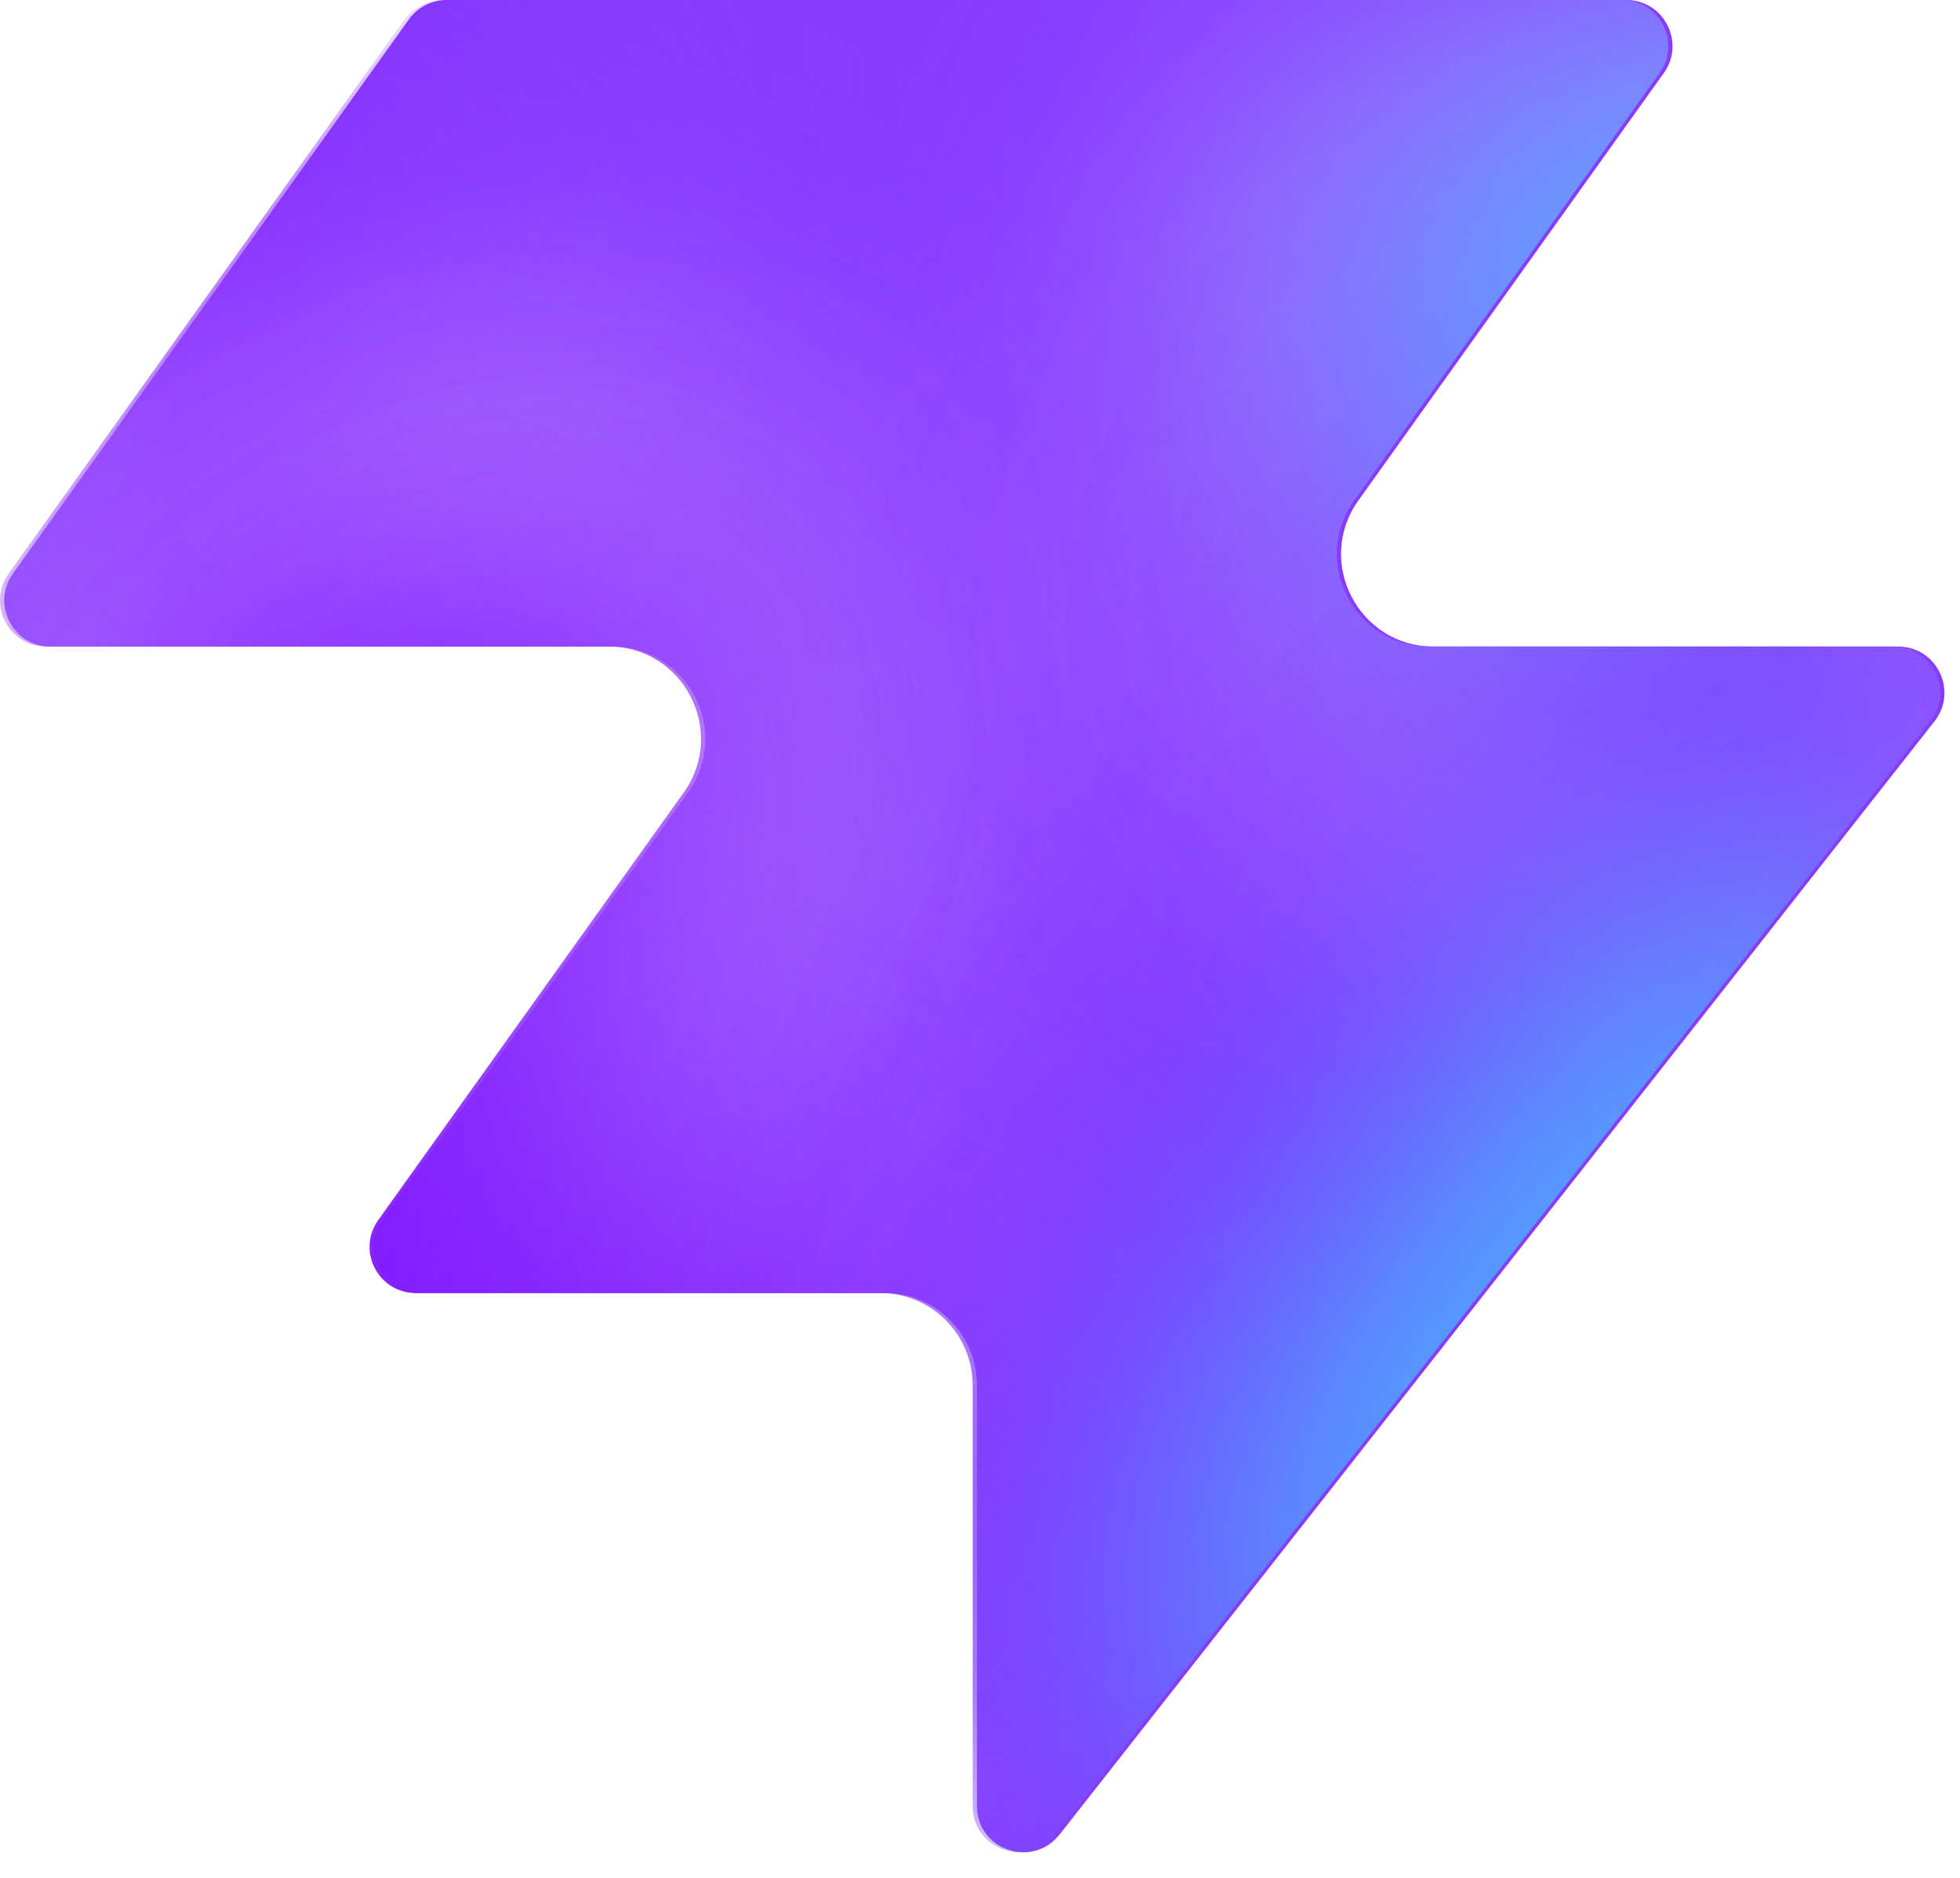
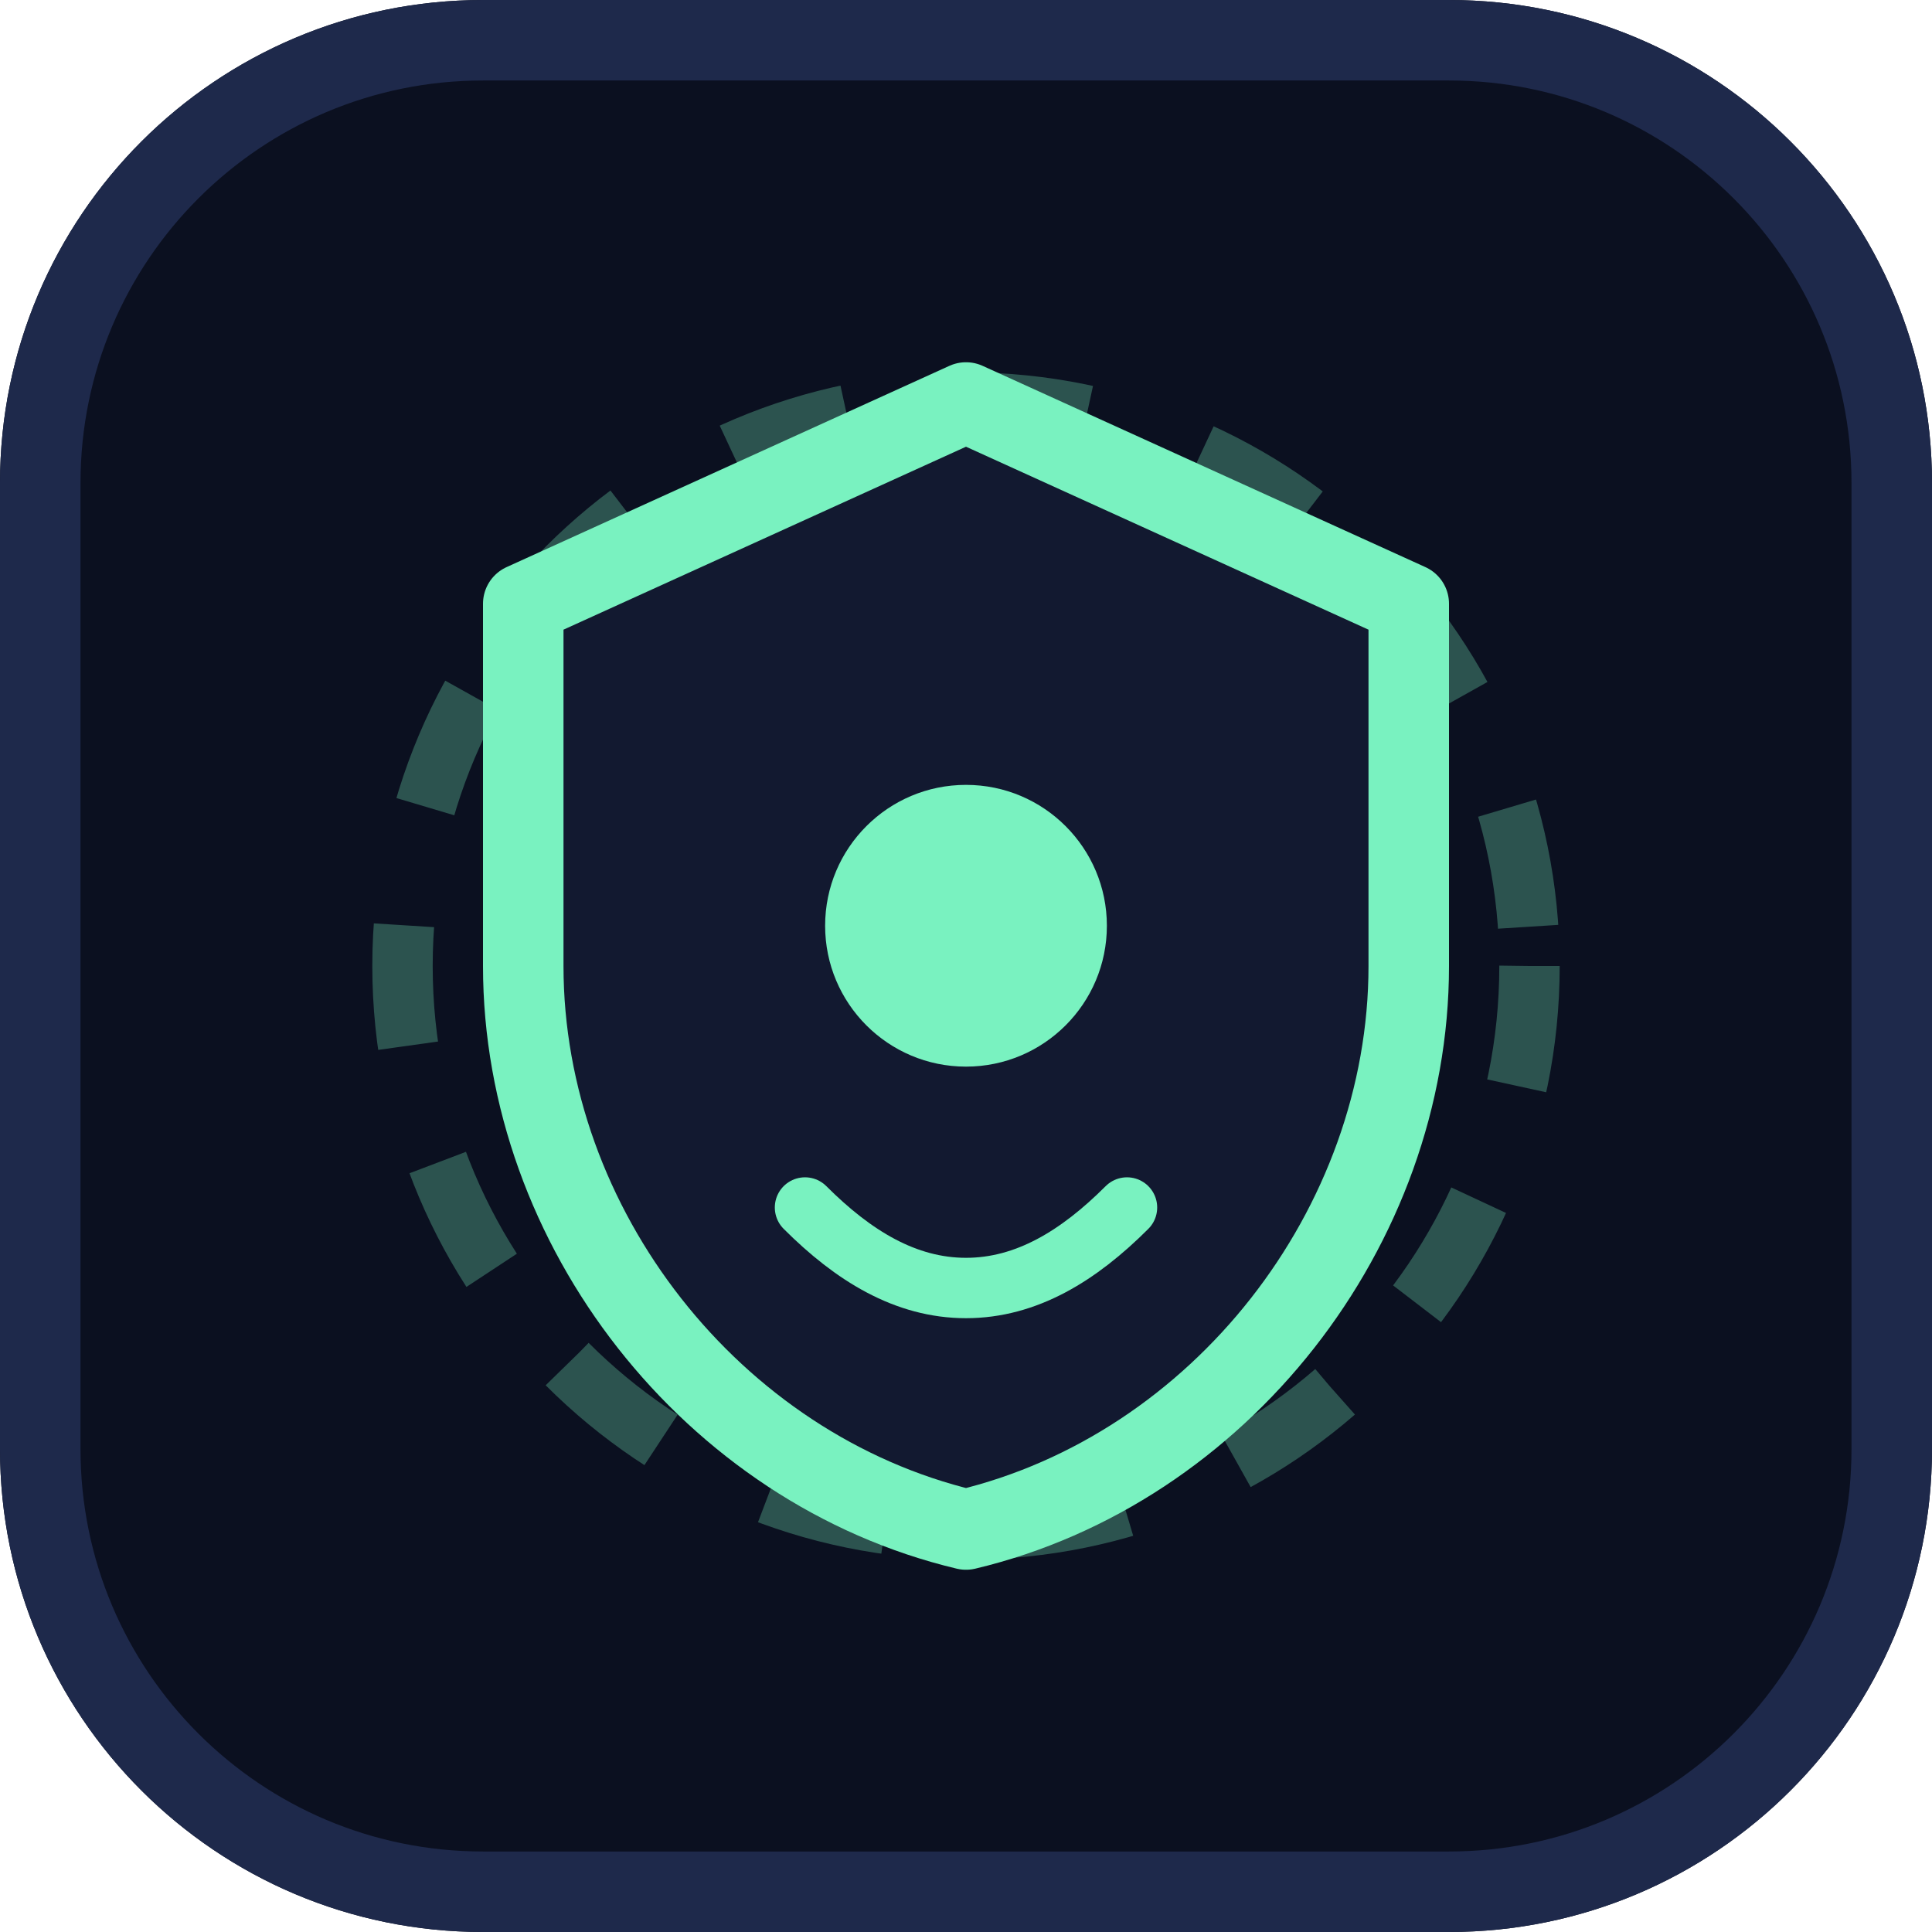
- <svg xmlns="http://www.w3.org/2000/svg" width="48" height="46" fill="none" viewBox="0 0 48 46">
-   <path fill="#863bff" d="M25.946 44.938c-.664.845-2.021.375-2.021-.698V33.937a2.26 2.26 0 0 0-2.262-2.262H10.287c-.92 0-1.456-1.04-.92-1.788l7.48-10.471c1.07-1.497 0-3.578-1.842-3.578H1.237c-.92 0-1.456-1.04-.92-1.788L10.013.474c.214-.297.556-.474.92-.474h28.894c.92 0 1.456 1.04.92 1.788l-7.48 10.471c-1.07 1.498 0 3.579 1.842 3.579h11.377c.943 0 1.473 1.088.89 1.83L25.947 44.94z" style="fill:#863bff;fill:color(display-p3 .525 .23 1);fill-opacity:1" />
-   <mask id="a" width="48" height="46" x="0" y="0" maskUnits="userSpaceOnUse" style="mask-type:alpha">
-     <path fill="#000" d="M25.842 44.938c-.664.844-2.021.375-2.021-.698V33.937a2.26 2.26 0 0 0-2.262-2.262H10.183c-.92 0-1.456-1.04-.92-1.788l7.48-10.471c1.07-1.498 0-3.579-1.842-3.579H1.133c-.92 0-1.456-1.04-.92-1.787L9.91.473c.214-.297.556-.474.92-.474h28.894c.92 0 1.456 1.04.92 1.788l-7.48 10.471c-1.07 1.498 0 3.578 1.842 3.578h11.377c.943 0 1.473 1.088.89 1.832L25.843 44.94z" style="fill:#000;fill-opacity:1" />
-   </mask>
-   <g mask="url(#a)">
-     <g filter="url(#b)">
-       <ellipse cx="5.508" cy="14.704" fill="#ede6ff" rx="5.508" ry="14.704" style="fill:#ede6ff;fill:color(display-p3 .927 .903 1);fill-opacity:1" transform="matrix(.00324 1 1 -.00324 -4.47 31.516)" />
-     </g>
-     <g filter="url(#c)">
-       <ellipse cx="10.399" cy="29.851" fill="#ede6ff" rx="10.399" ry="29.851" style="fill:#ede6ff;fill:color(display-p3 .927 .903 1);fill-opacity:1" transform="matrix(.00324 1 1 -.00324 -39.328 7.883)" />
-     </g>
-     <g filter="url(#d)">
-       <ellipse cx="5.508" cy="30.487" fill="#7e14ff" rx="5.508" ry="30.487" style="fill:#7e14ff;fill:color(display-p3 .492 .077 1);fill-opacity:1" transform="rotate(89.814 -25.913 -14.639)scale(1 -1)" />
-     </g>
-     <g filter="url(#e)">
-       <ellipse cx="5.508" cy="30.599" fill="#7e14ff" rx="5.508" ry="30.599" style="fill:#7e14ff;fill:color(display-p3 .492 .077 1);fill-opacity:1" transform="rotate(89.814 -32.644 -3.334)scale(1 -1)" />
-     </g>
-     <g filter="url(#f)">
-       <ellipse cx="5.508" cy="30.599" fill="#7e14ff" rx="5.508" ry="30.599" style="fill:#7e14ff;fill:color(display-p3 .492 .077 1);fill-opacity:1" transform="matrix(.00324 1 1 -.00324 -34.34 30.47)" />
-     </g>
-     <g filter="url(#g)">
-       <ellipse cx="14.072" cy="22.078" fill="#ede6ff" rx="14.072" ry="22.078" style="fill:#ede6ff;fill:color(display-p3 .927 .903 1);fill-opacity:1" transform="rotate(93.35 24.506 48.493)scale(-1 1)" />
-     </g>
-     <g filter="url(#h)">
-       <ellipse cx="3.47" cy="21.501" fill="#7e14ff" rx="3.47" ry="21.501" style="fill:#7e14ff;fill:color(display-p3 .492 .077 1);fill-opacity:1" transform="rotate(89.009 28.708 47.59)scale(-1 1)" />
-     </g>
-     <g filter="url(#i)">
-       <ellipse cx="3.47" cy="21.501" fill="#7e14ff" rx="3.47" ry="21.501" style="fill:#7e14ff;fill:color(display-p3 .492 .077 1);fill-opacity:1" transform="rotate(89.009 28.708 47.59)scale(-1 1)" />
-     </g>
-     <g filter="url(#j)">
-       <ellipse cx=".387" cy="8.972" fill="#7e14ff" rx="4.407" ry="29.108" style="fill:#7e14ff;fill:color(display-p3 .492 .077 1);fill-opacity:1" transform="rotate(39.51 .387 8.972)" />
-     </g>
-     <g filter="url(#k)">
-       <ellipse cx="47.523" cy="-6.092" fill="#7e14ff" rx="4.407" ry="29.108" style="fill:#7e14ff;fill:color(display-p3 .492 .077 1);fill-opacity:1" transform="rotate(37.892 47.523 -6.092)" />
-     </g>
-     <g filter="url(#l)">
-       <ellipse cx="41.412" cy="6.333" fill="#47bfff" rx="5.971" ry="9.665" style="fill:#47bfff;fill:color(display-p3 .28 .748 1);fill-opacity:1" transform="rotate(37.892 41.412 6.333)" />
-     </g>
-     <g filter="url(#m)">
-       <ellipse cx="-1.879" cy="38.332" fill="#7e14ff" rx="4.407" ry="29.108" style="fill:#7e14ff;fill:color(display-p3 .492 .077 1);fill-opacity:1" transform="rotate(37.892 -1.88 38.332)" />
-     </g>
-     <g filter="url(#n)">
-       <ellipse cx="-1.879" cy="38.332" fill="#7e14ff" rx="4.407" ry="29.108" style="fill:#7e14ff;fill:color(display-p3 .492 .077 1);fill-opacity:1" transform="rotate(37.892 -1.88 38.332)" />
-     </g>
-     <g filter="url(#o)">
-       <ellipse cx="35.651" cy="29.907" fill="#7e14ff" rx="4.407" ry="29.108" style="fill:#7e14ff;fill:color(display-p3 .492 .077 1);fill-opacity:1" transform="rotate(37.892 35.651 29.907)" />
-     </g>
-     <g filter="url(#p)">
-       <ellipse cx="38.418" cy="32.4" fill="#47bfff" rx="5.971" ry="15.297" style="fill:#47bfff;fill:color(display-p3 .28 .748 1);fill-opacity:1" transform="rotate(37.892 38.418 32.4)" />
-     </g>
-   </g>
-   <defs>
-     <filter id="b" width="60.045" height="41.654" x="-19.77" y="16.149" color-interpolation-filters="sRGB" filterUnits="userSpaceOnUse">
-       <feFlood flood-opacity="0" result="BackgroundImageFix" />
-       <feBlend in="SourceGraphic" in2="BackgroundImageFix" result="shape" />
-       <feGaussianBlur result="effect1_foregroundBlur_2002_17158" stdDeviation="7.659" />
-     </filter>
-     <filter id="c" width="90.34" height="51.437" x="-54.613" y="-7.533" color-interpolation-filters="sRGB" filterUnits="userSpaceOnUse">
-       <feFlood flood-opacity="0" result="BackgroundImageFix" />
-       <feBlend in="SourceGraphic" in2="BackgroundImageFix" result="shape" />
-       <feGaussianBlur result="effect1_foregroundBlur_2002_17158" stdDeviation="7.659" />
-     </filter>
-     <filter id="d" width="79.355" height="29.4" x="-49.64" y="2.03" color-interpolation-filters="sRGB" filterUnits="userSpaceOnUse">
-       <feFlood flood-opacity="0" result="BackgroundImageFix" />
-       <feBlend in="SourceGraphic" in2="BackgroundImageFix" result="shape" />
-       <feGaussianBlur result="effect1_foregroundBlur_2002_17158" stdDeviation="4.596" />
-     </filter>
-     <filter id="e" width="79.579" height="29.4" x="-45.045" y="20.029" color-interpolation-filters="sRGB" filterUnits="userSpaceOnUse">
-       <feFlood flood-opacity="0" result="BackgroundImageFix" />
-       <feBlend in="SourceGraphic" in2="BackgroundImageFix" result="shape" />
-       <feGaussianBlur result="effect1_foregroundBlur_2002_17158" stdDeviation="4.596" />
-     </filter>
-     <filter id="f" width="79.579" height="29.4" x="-43.513" y="21.178" color-interpolation-filters="sRGB" filterUnits="userSpaceOnUse">
-       <feFlood flood-opacity="0" result="BackgroundImageFix" />
-       <feBlend in="SourceGraphic" in2="BackgroundImageFix" result="shape" />
-       <feGaussianBlur result="effect1_foregroundBlur_2002_17158" stdDeviation="4.596" />
-     </filter>
-     <filter id="g" width="74.749" height="58.852" x="15.756" y="-17.901" color-interpolation-filters="sRGB" filterUnits="userSpaceOnUse">
-       <feFlood flood-opacity="0" result="BackgroundImageFix" />
-       <feBlend in="SourceGraphic" in2="BackgroundImageFix" result="shape" />
-       <feGaussianBlur result="effect1_foregroundBlur_2002_17158" stdDeviation="7.659" />
-     </filter>
-     <filter id="h" width="61.377" height="25.362" x="23.548" y="2.284" color-interpolation-filters="sRGB" filterUnits="userSpaceOnUse">
-       <feFlood flood-opacity="0" result="BackgroundImageFix" />
-       <feBlend in="SourceGraphic" in2="BackgroundImageFix" result="shape" />
-       <feGaussianBlur result="effect1_foregroundBlur_2002_17158" stdDeviation="4.596" />
-     </filter>
-     <filter id="i" width="61.377" height="25.362" x="23.548" y="2.284" color-interpolation-filters="sRGB" filterUnits="userSpaceOnUse">
-       <feFlood flood-opacity="0" result="BackgroundImageFix" />
-       <feBlend in="SourceGraphic" in2="BackgroundImageFix" result="shape" />
-       <feGaussianBlur result="effect1_foregroundBlur_2002_17158" stdDeviation="4.596" />
-     </filter>
-     <filter id="j" width="56.045" height="63.649" x="-27.636" y="-22.853" color-interpolation-filters="sRGB" filterUnits="userSpaceOnUse">
-       <feFlood flood-opacity="0" result="BackgroundImageFix" />
-       <feBlend in="SourceGraphic" in2="BackgroundImageFix" result="shape" />
-       <feGaussianBlur result="effect1_foregroundBlur_2002_17158" stdDeviation="4.596" />
-     </filter>
-     <filter id="k" width="54.814" height="64.646" x="20.116" y="-38.415" color-interpolation-filters="sRGB" filterUnits="userSpaceOnUse">
-       <feFlood flood-opacity="0" result="BackgroundImageFix" />
-       <feBlend in="SourceGraphic" in2="BackgroundImageFix" result="shape" />
-       <feGaussianBlur result="effect1_foregroundBlur_2002_17158" stdDeviation="4.596" />
-     </filter>
-     <filter id="l" width="33.541" height="35.313" x="24.641" y="-11.323" color-interpolation-filters="sRGB" filterUnits="userSpaceOnUse">
-       <feFlood flood-opacity="0" result="BackgroundImageFix" />
-       <feBlend in="SourceGraphic" in2="BackgroundImageFix" result="shape" />
-       <feGaussianBlur result="effect1_foregroundBlur_2002_17158" stdDeviation="4.596" />
-     </filter>
-     <filter id="m" width="54.814" height="64.646" x="-29.286" y="6.009" color-interpolation-filters="sRGB" filterUnits="userSpaceOnUse">
-       <feFlood flood-opacity="0" result="BackgroundImageFix" />
-       <feBlend in="SourceGraphic" in2="BackgroundImageFix" result="shape" />
-       <feGaussianBlur result="effect1_foregroundBlur_2002_17158" stdDeviation="4.596" />
-     </filter>
-     <filter id="n" width="54.814" height="64.646" x="-29.286" y="6.009" color-interpolation-filters="sRGB" filterUnits="userSpaceOnUse">
-       <feFlood flood-opacity="0" result="BackgroundImageFix" />
-       <feBlend in="SourceGraphic" in2="BackgroundImageFix" result="shape" />
-       <feGaussianBlur result="effect1_foregroundBlur_2002_17158" stdDeviation="4.596" />
-     </filter>
-     <filter id="o" width="54.814" height="64.646" x="8.244" y="-2.416" color-interpolation-filters="sRGB" filterUnits="userSpaceOnUse">
-       <feFlood flood-opacity="0" result="BackgroundImageFix" />
-       <feBlend in="SourceGraphic" in2="BackgroundImageFix" result="shape" />
-       <feGaussianBlur result="effect1_foregroundBlur_2002_17158" stdDeviation="4.596" />
-     </filter>
-     <filter id="p" width="39.409" height="43.623" x="18.713" y="10.588" color-interpolation-filters="sRGB" filterUnits="userSpaceOnUse">
-       <feFlood flood-opacity="0" result="BackgroundImageFix" />
-       <feBlend in="SourceGraphic" in2="BackgroundImageFix" result="shape" />
-       <feGaussianBlur result="effect1_foregroundBlur_2002_17158" stdDeviation="4.596" />
-     </filter>
-   </defs>
+ <svg xmlns="http://www.w3.org/2000/svg" viewBox="0 0 48 48" fill="none">
+   <rect width="48" height="48" rx="12" fill="#0B1020" />
+   <rect x="1" y="1" width="46" height="46" rx="11" stroke="#1E294B" stroke-width="2" />
+   <circle cx="24" cy="24" r="14" stroke="#79F2C0" stroke-opacity="0.3" stroke-width="1.5" stroke-dasharray="3 3" />
+   <path d="M24 10L35 15V24C35 30.5 30.3 36.5 24 38C17.7 36.5 13 30.5 13 24V15L24 10Z" stroke="#79F2C0" stroke-width="2" stroke-linejoin="round" fill="#151C35" fill-opacity="0.8" />
+   <circle cx="24" cy="23" r="3.5" fill="#79F2C0" />
+   <path d="M20 30C21.2 31.2 22.5 32 24 32C25.5 32 26.8 31.2 28 30" stroke="#79F2C0" stroke-width="1.5" stroke-linecap="round" />
</svg>
